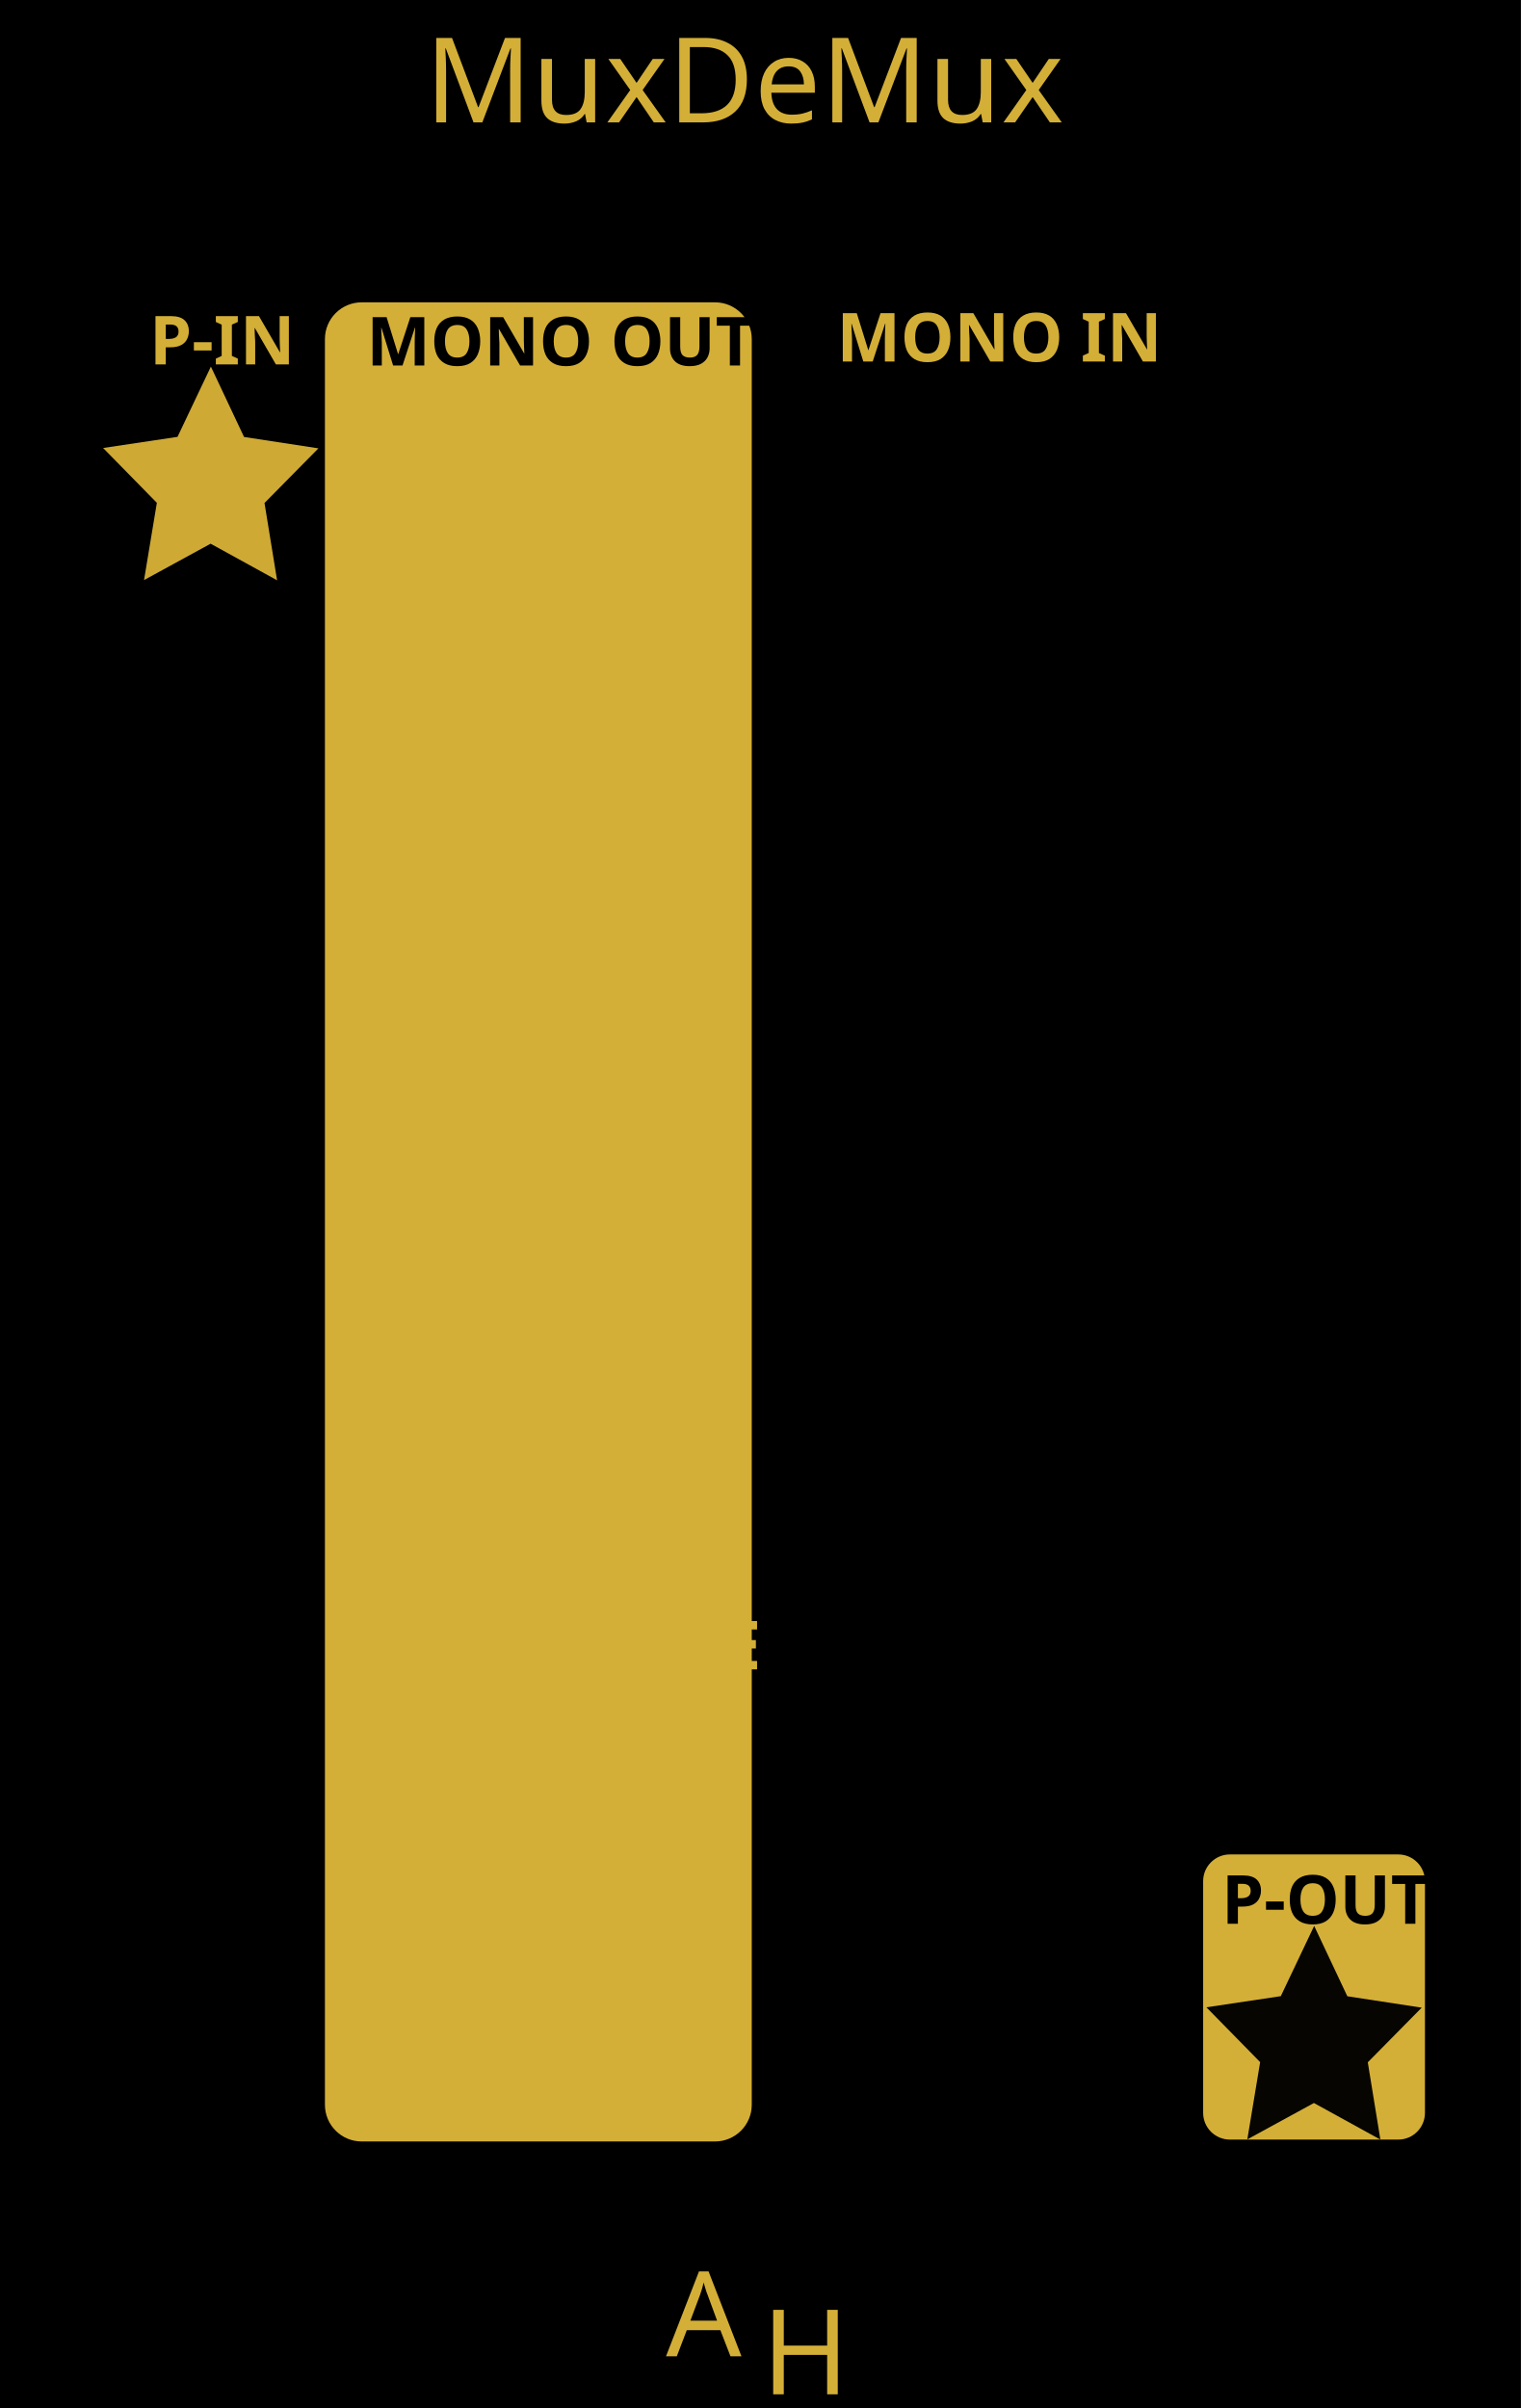
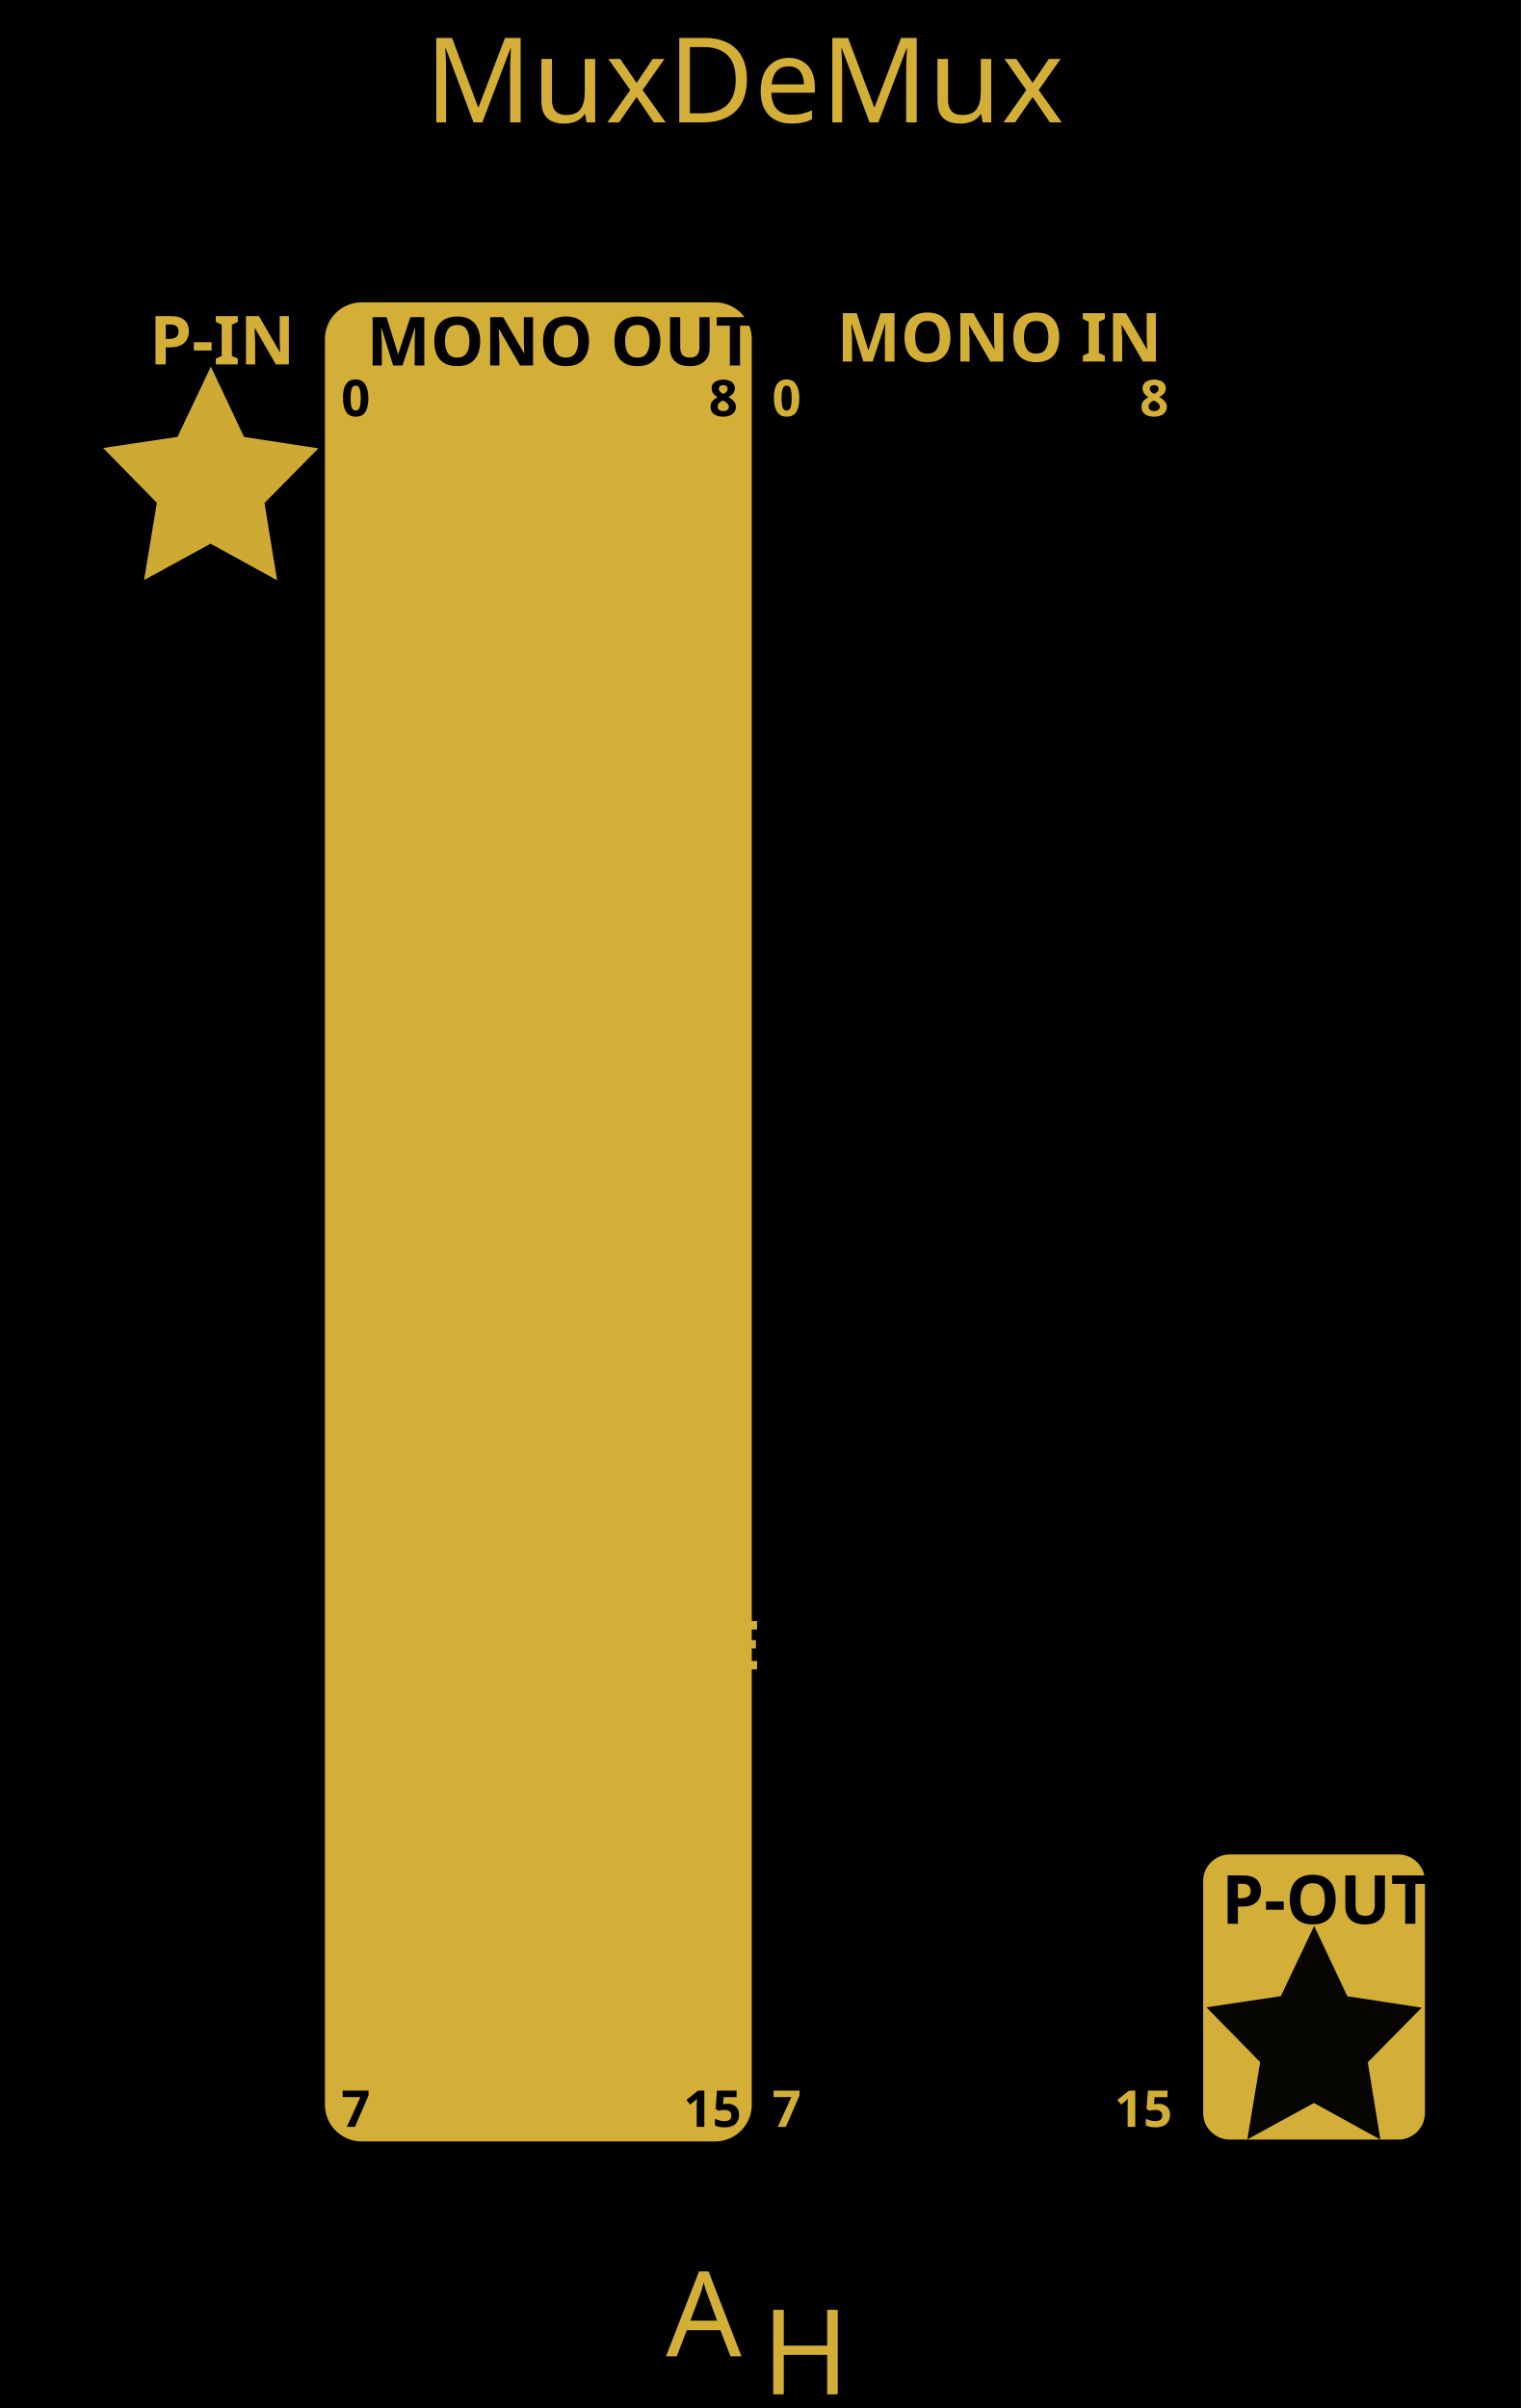
<svg xmlns="http://www.w3.org/2000/svg" xmlns:ns1="http://www.openswatchbook.org/uri/2009/osb" width="240" height="380" id="svg11791" version="1.1">
  <defs id="defs3">
    <marker orient="auto" refY="0" refX="0" id="DotM" style="overflow:visible">
      <path id="path4782" d="m -2.5,-1 c 0,2.76 -2.24,5 -5,5 -2.76,0 -5,-2.24 -5,-5 0,-2.76 2.24,-5 5,-5 2.76,0 5,2.24 5,5 z" style="fill-rule:evenodd;stroke:#000000;stroke-width:1pt" transform="matrix(0.4,0,0,0.4,2.96,0.4)" />
    </marker>
    <marker orient="auto" refY="0" refX="0" id="Arrow1Sstart" style="overflow:visible">
      <path id="path4730" d="M 0,0 5,-5 -12.5,0 5,5 Z" style="fill-rule:evenodd;stroke:#000000;stroke-width:1pt" transform="matrix(0.2,0,0,0.2,1.2,0)" />
    </marker>
    <marker orient="auto" refY="0" refX="0" id="Arrow2Mend" style="overflow:visible">
      <path id="path5158" style="fill-rule:evenodd;stroke-width:0.625;stroke-linejoin:round" d="M 8.719,4.034 -2.207,0.016 8.719,-4.002 c -1.745,2.372 -1.735,5.617 -6e-7,8.035 z" transform="scale(-0.6)" />
    </marker>
    <marker orient="auto" refY="0" refX="0" id="Arrow2Mstart" style="overflow:visible">
      <path id="path5155" style="fill-rule:evenodd;stroke-width:0.625;stroke-linejoin:round" d="M 8.719,4.034 -2.207,0.016 8.719,-4.002 c -1.745,2.372 -1.735,5.617 -6e-7,8.035 z" transform="scale(0.6)" />
    </marker>
    <marker orient="auto" refY="0" refX="0" id="Arrow1Mstart" style="overflow:visible">
      <path id="path6730" d="M 0,0 5,-5 -12.5,0 5,5 Z" style="fill-rule:evenodd;stroke:#000000;stroke-width:1pt" transform="matrix(0.4,0,0,0.4,4,0)" />
    </marker>
    <marker orient="auto" refY="0" refX="0" id="TriangleOutM" style="overflow:visible">
      <path id="path6869" d="M 5.77,0 -2.88,5 V -5 Z" style="fill-rule:evenodd;stroke:#000000;stroke-width:1pt" transform="scale(0.4)" />
    </marker>
    <marker orient="auto" refY="0" refX="0" id="TriangleOutS" style="overflow:visible">
      <path id="path6872" d="M 5.77,0 -2.88,5 V -5 Z" style="fill-rule:evenodd;stroke:#000000;stroke-width:1pt" transform="scale(0.2)" />
    </marker>
    <marker orient="auto" refY="0" refX="0" id="SquareL" style="overflow:visible">
      <path id="path7539" d="M -5,-5 V 5 H 5 V -5 Z" style="fill-rule:evenodd;stroke:#000000;stroke-width:1pt" transform="scale(0.8)" />
    </marker>
    <marker orient="auto" refY="0" refX="0" id="Arrow1Send" style="overflow:visible">
      <path id="path6739" d="M 0,0 5,-5 -12.5,0 5,5 Z" style="fill-rule:evenodd;stroke:#000000;stroke-width:1pt" transform="matrix(-0.2,0,0,-0.2,-1.2,0)" />
    </marker>
    <marker orient="auto" refY="0" refX="0" id="Arrow1Mend" style="overflow:visible">
      <path id="path6733" d="M 0,0 5,-5 -12.5,0 5,5 Z" style="fill-rule:evenodd;stroke:#000000;stroke-width:1pt" transform="matrix(-0.4,0,0,-0.4,-4,0)" />
    </marker>
    <marker orient="auto" refY="0" refX="0" id="Arrow1Lend" style="overflow:visible">
      <path id="path6727" d="M 0,0 5,-5 -12.5,0 5,5 Z" style="fill-rule:evenodd;stroke:#000000;stroke-width:1pt" transform="matrix(-0.8,0,0,-0.8,-10,0)" />
    </marker>
    <filter height="1" width="1" y="0" x="0" id="filter3998" style="color-interpolation-filters:sRGB">
      <feConvolveMatrix order="3 3" kernelMatrix="0 1 0 0 -2 0 0 1 0" in="SourceGraphic" divisor="1" targetX="1" targetY="1" preserveAlpha="true" result="result0" bias="0" id="feConvolveMatrix4000" />
    </filter>
    <filter height="1" width="1" y="0" x="0" id="filter3286" style="color-interpolation-filters:sRGB">
      <feFlood flood-color="rgb(128,128,128)" flood-opacity="0" result="result1" id="feFlood3288" />
      <feBlend result="result2" mode="normal" in2="SourceGraphic" id="feBlend3290" />
      <feComposite k4="0" k3="0" k1="0" result="result3" operator="arithmetic" k2="1" in2="SourceGraphic" id="feComposite3292" />
      <feComposite operator="in" in2="SourceGraphic" id="feComposite3294" />
    </filter>
    <clipPath clipPathUnits="userSpaceOnUse" id="clipPath6603">
      <path d="M 402,402 H 9515 V 13631 H 402 Z" id="path6605" style="clip-rule:evenodd" />
    </clipPath>
    <clipPath clipPathUnits="userSpaceOnUse" id="clipPath6613">
      <path d="M 402,402 H 9515 V 13631 H 402 Z" id="path6615" style="clip-rule:evenodd" />
    </clipPath>
    <clipPath clipPathUnits="userSpaceOnUse" id="clipPath6619">
      <path d="M 614,402 H 9303 V 6057 H 614 Z" id="path6621" style="clip-rule:evenodd" />
    </clipPath>
    <clipPath clipPathUnits="userSpaceOnUse" id="clipPath6290">
      <path d="M 402,402 H 9515 V 13631 H 402 Z" id="path6292" style="clip-rule:evenodd" />
    </clipPath>
    <clipPath clipPathUnits="userSpaceOnUse" id="clipPath6300">
      <path d="M 402,402 H 9515 V 13631 H 402 Z" id="path6302" style="clip-rule:evenodd" />
    </clipPath>
    <clipPath clipPathUnits="userSpaceOnUse" id="clipPath6306">
      <path d="M 614,402 H 9303 V 6655 H 614 Z" id="path6308" style="clip-rule:evenodd" />
    </clipPath>
    <clipPath clipPathUnits="userSpaceOnUse" id="clipPath5977">
      <path d="M 402,402 H 9515 V 13631 H 402 Z" id="path5979" style="clip-rule:evenodd" />
    </clipPath>
    <clipPath clipPathUnits="userSpaceOnUse" id="clipPath5987">
      <path d="M 402,402 H 9515 V 13631 H 402 Z" id="path5989" style="clip-rule:evenodd" />
    </clipPath>
    <clipPath clipPathUnits="userSpaceOnUse" id="clipPath5993">
      <path d="M 614,402 H 9303 V 6645 H 614 Z" id="path5995" style="clip-rule:evenodd" />
    </clipPath>
    <clipPath clipPathUnits="userSpaceOnUse" id="clipPath5664">
      <path d="M 402,402 H 9515 V 13631 H 402 Z" id="path5666" style="clip-rule:evenodd" />
    </clipPath>
    <clipPath clipPathUnits="userSpaceOnUse" id="clipPath5674">
      <path d="M 402,402 H 9515 V 13631 H 402 Z" id="path5676" style="clip-rule:evenodd" />
    </clipPath>
    <clipPath clipPathUnits="userSpaceOnUse" id="clipPath5680">
      <path d="M 614,402 H 9303 V 6655 H 614 Z" id="path5682" style="clip-rule:evenodd" />
    </clipPath>
    <clipPath clipPathUnits="userSpaceOnUse" id="clipPath5363">
      <path d="M 402,402 H 9515 V 13631 H 402 Z" id="path5365" style="clip-rule:evenodd" />
    </clipPath>
    <clipPath clipPathUnits="userSpaceOnUse" id="clipPath5373">
      <path d="M 402,402 H 9515 V 13631 H 402 Z" id="path5375" style="clip-rule:evenodd" />
    </clipPath>
    <clipPath clipPathUnits="userSpaceOnUse" id="clipPath5379">
      <path d="M 614,402 H 9303 V 6051 H 614 Z" id="path5381" style="clip-rule:evenodd" />
    </clipPath>
    <clipPath clipPathUnits="userSpaceOnUse" id="clipPath5062">
      <path d="M 402,402 H 9515 V 13631 H 402 Z" id="path5064" style="clip-rule:evenodd" />
    </clipPath>
    <clipPath clipPathUnits="userSpaceOnUse" id="clipPath5072">
      <path d="M 402,402 H 9515 V 13631 H 402 Z" id="path5074" style="clip-rule:evenodd" />
    </clipPath>
    <clipPath clipPathUnits="userSpaceOnUse" id="clipPath5078">
      <path d="M 614,402 H 9303 V 6051 H 614 Z" id="path5080" style="clip-rule:evenodd" />
    </clipPath>
    <clipPath clipPathUnits="userSpaceOnUse" id="clipPath4761">
      <path d="M 402,402 H 9515 V 13631 H 402 Z" id="path4763" style="clip-rule:evenodd" />
    </clipPath>
    <clipPath clipPathUnits="userSpaceOnUse" id="clipPath4771">
      <path d="M 402,402 H 9515 V 13631 H 402 Z" id="path4773" style="clip-rule:evenodd" />
    </clipPath>
    <clipPath clipPathUnits="userSpaceOnUse" id="clipPath4777">
      <path d="M 614,402 H 9303 V 6051 H 614 Z" id="path4779" style="clip-rule:evenodd" />
    </clipPath>
    <clipPath clipPathUnits="userSpaceOnUse" id="clipPath4159">
      <path d="M 402,402 H 9515 V 13631 H 402 Z" id="path4161" style="clip-rule:evenodd" />
    </clipPath>
    <clipPath clipPathUnits="userSpaceOnUse" id="clipPath4169">
      <path d="M 402,402 H 9515 V 13631 H 402 Z" id="path4171" style="clip-rule:evenodd" />
    </clipPath>
    <clipPath clipPathUnits="userSpaceOnUse" id="clipPath4175">
      <path d="M 614,402 H 9303 V 6051 H 614 Z" id="path4177" style="clip-rule:evenodd" />
    </clipPath>
    <linearGradient ns1:paint="solid" id="linearGradient8170">
      <stop id="stop8172" offset="0" style="stop-color:#000000;stop-opacity:1;" />
    </linearGradient>
    <filter height="1" width="1" y="0" x="0" id="filter3998-0" style="color-interpolation-filters:sRGB">
      <feConvolveMatrix order="3 3" kernelMatrix="0 1 0 0 -2 0 0 1 0" in="SourceGraphic" divisor="1" targetX="1" targetY="1" preserveAlpha="true" result="result0" bias="0" id="feConvolveMatrix4000-2" />
    </filter>
    <filter height="1" width="1" y="0" x="0" id="filter3286-2" style="color-interpolation-filters:sRGB">
      <feFlood flood-color="rgb(128,128,128)" flood-opacity="0" result="result1" id="feFlood3288-2" />
      <feBlend result="result2" mode="normal" in2="SourceGraphic" id="feBlend3290-7" />
      <feComposite k4="0" k3="0" k1="0" result="result3" operator="arithmetic" k2="1" in2="SourceGraphic" id="feComposite3292-9" />
      <feComposite operator="in" in2="SourceGraphic" id="feComposite3294-7" />
    </filter>
    <clipPath clipPathUnits="userSpaceOnUse" id="clipPath6603-6">
      <path d="M 402,402 H 9515 V 13631 H 402 Z" id="path6605-9" style="clip-rule:evenodd" />
    </clipPath>
    <clipPath clipPathUnits="userSpaceOnUse" id="clipPath6613-4">
      <path d="M 402,402 H 9515 V 13631 H 402 Z" id="path6615-8" style="clip-rule:evenodd" />
    </clipPath>
    <clipPath clipPathUnits="userSpaceOnUse" id="clipPath6619-1">
      <path d="M 614,402 H 9303 V 6057 H 614 Z" id="path6621-7" style="clip-rule:evenodd" />
    </clipPath>
    <clipPath clipPathUnits="userSpaceOnUse" id="clipPath6290-7">
      <path d="M 402,402 H 9515 V 13631 H 402 Z" id="path6292-5" style="clip-rule:evenodd" />
    </clipPath>
    <clipPath clipPathUnits="userSpaceOnUse" id="clipPath6300-0">
      <path d="M 402,402 H 9515 V 13631 H 402 Z" id="path6302-9" style="clip-rule:evenodd" />
    </clipPath>
    <clipPath clipPathUnits="userSpaceOnUse" id="clipPath6306-6">
      <path d="M 614,402 H 9303 V 6655 H 614 Z" id="path6308-7" style="clip-rule:evenodd" />
    </clipPath>
    <clipPath clipPathUnits="userSpaceOnUse" id="clipPath5977-5">
      <path d="M 402,402 H 9515 V 13631 H 402 Z" id="path5979-9" style="clip-rule:evenodd" />
    </clipPath>
    <clipPath clipPathUnits="userSpaceOnUse" id="clipPath5987-8">
      <path d="M 402,402 H 9515 V 13631 H 402 Z" id="path5989-4" style="clip-rule:evenodd" />
    </clipPath>
    <clipPath clipPathUnits="userSpaceOnUse" id="clipPath5993-8">
      <path d="M 614,402 H 9303 V 6645 H 614 Z" id="path5995-7" style="clip-rule:evenodd" />
    </clipPath>
    <clipPath clipPathUnits="userSpaceOnUse" id="clipPath5664-9">
      <path d="M 402,402 H 9515 V 13631 H 402 Z" id="path5666-9" style="clip-rule:evenodd" />
    </clipPath>
    <clipPath clipPathUnits="userSpaceOnUse" id="clipPath5674-5">
      <path d="M 402,402 H 9515 V 13631 H 402 Z" id="path5676-5" style="clip-rule:evenodd" />
    </clipPath>
    <clipPath clipPathUnits="userSpaceOnUse" id="clipPath5680-8">
      <path d="M 614,402 H 9303 V 6655 H 614 Z" id="path5682-9" style="clip-rule:evenodd" />
    </clipPath>
    <clipPath clipPathUnits="userSpaceOnUse" id="clipPath5363-3">
      <path d="M 402,402 H 9515 V 13631 H 402 Z" id="path5365-2" style="clip-rule:evenodd" />
    </clipPath>
    <clipPath clipPathUnits="userSpaceOnUse" id="clipPath5373-7">
      <path d="M 402,402 H 9515 V 13631 H 402 Z" id="path5375-5" style="clip-rule:evenodd" />
    </clipPath>
    <clipPath clipPathUnits="userSpaceOnUse" id="clipPath5379-4">
      <path d="M 614,402 H 9303 V 6051 H 614 Z" id="path5381-8" style="clip-rule:evenodd" />
    </clipPath>
    <clipPath clipPathUnits="userSpaceOnUse" id="clipPath5062-2">
      <path d="M 402,402 H 9515 V 13631 H 402 Z" id="path5064-2" style="clip-rule:evenodd" />
    </clipPath>
    <clipPath clipPathUnits="userSpaceOnUse" id="clipPath5072-4">
      <path d="M 402,402 H 9515 V 13631 H 402 Z" id="path5074-9" style="clip-rule:evenodd" />
    </clipPath>
    <clipPath clipPathUnits="userSpaceOnUse" id="clipPath5078-8">
      <path d="M 614,402 H 9303 V 6051 H 614 Z" id="path5080-7" style="clip-rule:evenodd" />
    </clipPath>
    <clipPath clipPathUnits="userSpaceOnUse" id="clipPath4761-5">
      <path d="M 402,402 H 9515 V 13631 H 402 Z" id="path4763-2" style="clip-rule:evenodd" />
    </clipPath>
    <clipPath clipPathUnits="userSpaceOnUse" id="clipPath4771-1">
      <path d="M 402,402 H 9515 V 13631 H 402 Z" id="path4773-7" style="clip-rule:evenodd" />
    </clipPath>
    <clipPath clipPathUnits="userSpaceOnUse" id="clipPath4777-0">
      <path d="M 614,402 H 9303 V 6051 H 614 Z" id="path4779-9" style="clip-rule:evenodd" />
    </clipPath>
    <clipPath clipPathUnits="userSpaceOnUse" id="clipPath4159-1">
      <path d="M 402,402 H 9515 V 13631 H 402 Z" id="path4161-2" style="clip-rule:evenodd" />
    </clipPath>
    <clipPath clipPathUnits="userSpaceOnUse" id="clipPath4169-5">
      <path d="M 402,402 H 9515 V 13631 H 402 Z" id="path4171-5" style="clip-rule:evenodd" />
    </clipPath>
    <clipPath clipPathUnits="userSpaceOnUse" id="clipPath4175-8">
      <path d="M 614,402 H 9303 V 6051 H 614 Z" id="path4177-8" style="clip-rule:evenodd" />
    </clipPath>
    <linearGradient ns1:paint="solid" id="linearGradient8170-5">
      <stop id="stop8172-0" offset="0" style="stop-color:#000000;stop-opacity:1;" />
    </linearGradient>
    <clipPath id="clip89">
      <rect id="rect4864" height="19" width="18" x="0" y="0" />
    </clipPath>
    <clipPath id="clip90">
      <path id="path4861" d="m 0.898,0.129 h 16.25 v 17.883 h -16.25 z m 0,0" />
    </clipPath>
    <mask id="mask44">
      <g transform="matrix(0.2645833,0,0,0.2645833,89.35879,128.5777)" id="g4858" style="filter:url(#alpha)">
        <rect id="rect4856" style="fill:#000000;fill-opacity:0.15;stroke:none" height="3351.5" width="3052.87" y="0" x="0" />
      </g>
    </mask>
    <filter height="1" width="1" y="0" x="0" filterUnits="objectBoundingBox" id="alpha">
      <feColorMatrix id="feColorMatrix4149" values="0 0 0 0 1 0 0 0 0 1 0 0 0 0 1 0 0 0 1 0" in="SourceGraphic" type="matrix" />
    </filter>
    <clipPath id="clipPath17821">
      <rect id="rect17819" height="19" width="18" x="0" y="0" />
    </clipPath>
    <clipPath id="clipPath17825">
      <path id="path17823" d="m 0.898,0.129 h 16.25 v 17.883 h -16.25 z m 0,0" />
    </clipPath>
    <clipPath id="clip87">
      <rect id="rect4848" height="26" width="24" x="0" y="0" />
    </clipPath>
    <clipPath id="clip88">
      <path id="path4845" d="m 0.684,0.922 h 22.68 v 24.938 H 0.684 Z m 0,0" />
    </clipPath>
    <mask id="mask43">
      <g transform="matrix(0.2645833,0,0,0.2645833,89.35879,128.5777)" id="g4842" style="filter:url(#alpha)">
        <rect id="rect4840" style="fill:#000000;fill-opacity:0.15;stroke:none" height="3351.5" width="3052.87" y="0" x="0" />
      </g>
    </mask>
    <filter height="1" width="1" y="0" x="0" filterUnits="objectBoundingBox" id="filter17836">
      <feColorMatrix id="feColorMatrix17834" values="0 0 0 0 1 0 0 0 0 1 0 0 0 0 1 0 0 0 1 0" in="SourceGraphic" type="matrix" />
    </filter>
    <clipPath id="clipPath17840">
      <rect id="rect17838" height="26" width="24" x="0" y="0" />
    </clipPath>
    <clipPath id="clipPath17844">
      <path id="path17842" d="m 0.684,0.922 h 22.68 v 24.938 H 0.684 Z m 0,0" />
    </clipPath>
  </defs>
  <g id="layer2" style="display:inline" transform="translate(0.01175524,-74.38676)">
    <rect style="fill:#000000;fill-opacity:1;stroke-width:16.21" id="rect7953" width="240" height="380" x="-0.012" y="74.387" ry="0" />
    <g style="font-style:normal;font-variant:normal;font-weight:bold;font-stretch:condensed;font-size:24px;line-height:125%;font-family:Miso;-inkscape-font-specification:'Miso Bold Condensed';letter-spacing:-0.06px;word-spacing:0px;fill:#000000;fill-opacity:1;stroke:none" id="text4395" transform="matrix(0.8346288,0,0,0.8346288,-0.00194398,75.14247)" />
    <g transform="matrix(0.8346288,0,0,0.8346288,-0.00194398,76.32542)" style="font-style:normal;font-variant:normal;font-weight:normal;font-stretch:normal;font-size:16px;line-height:125%;font-family:Nasalization;-inkscape-font-specification:Nasalization;letter-spacing:0px;word-spacing:0px;fill:#000000;fill-opacity:1;stroke:none" id="text20106" />
    <g style="font-style:normal;font-variant:normal;font-weight:bold;font-stretch:condensed;font-size:14px;line-height:125%;font-family:Miso;-inkscape-font-specification:'Miso Bold Condensed';letter-spacing:-0.06px;word-spacing:0px;fill:#000000;fill-opacity:1;stroke:none" id="flowRoot7367" transform="matrix(0.8346288,0,0,0.8346288,-0.00194398,75.14247)" />
    <g transform="matrix(0.8346288,0,0,0.8346288,-0.00194398,76.32542)" style="font-style:normal;font-variant:normal;font-weight:bold;font-stretch:condensed;font-size:14px;line-height:125%;font-family:Miso;-inkscape-font-specification:'Miso Bold Condensed';letter-spacing:0px;word-spacing:0px;fill:#000000;fill-opacity:1;stroke:none" id="text10240" />
    <g style="display:inline;fill:#ffffff;fill-opacity:1" transform="matrix(0.8346288,0,0,0.8346288,-34.48847,235.1078)" id="g4020" />
    <text id="text7961" y="93.702" x="67.019" style="font-style:normal;font-weight:normal;font-size:40px;line-height:1.25;font-family:sans-serif;letter-spacing:0px;word-spacing:0px;fill:#d4af37;fill-opacity:1;stroke:none" xml:space="preserve">
      <tspan style="font-style:normal;font-variant:normal;font-weight:normal;font-stretch:normal;font-size:18.667px;font-family:'Cooper Black';-inkscape-font-specification:'Cooper Black, Normal';font-variant-ligatures:normal;font-variant-caps:normal;font-variant-numeric:normal;font-feature-settings:normal;text-align:start;writing-mode:lr-tb;text-anchor:start;fill:#d4af37;fill-opacity:1" y="93.702" x="67.019" id="tspan7959">MuxDeMux</tspan>
    </text>
    <text xml:space="preserve" style="font-style:normal;font-weight:normal;font-size:40px;line-height:1.25;font-family:sans-serif;letter-spacing:0px;word-spacing:0px;fill:#000000;fill-opacity:1;stroke:none" x="112.307" y="441.102" id="text6045">
      <tspan id="tspan6043" x="112.307" y="477.595" />
    </text>
    <g id="g6059" transform="translate(-0.8833256,1.500498)">
      <text id="text6049" y="444.725" x="105.966" style="font-style:normal;font-weight:normal;font-size:40px;line-height:1.25;font-family:sans-serif;letter-spacing:0px;word-spacing:0px;fill:#000000;fill-opacity:1;stroke:none" xml:space="preserve">
        <tspan style="font-style:normal;font-variant:normal;font-weight:normal;font-stretch:normal;font-size:18.667px;font-family:'Cooper Black';-inkscape-font-specification:'Cooper Black, Normal';font-variant-ligatures:normal;font-variant-caps:normal;font-variant-numeric:normal;font-feature-settings:normal;text-align:start;writing-mode:lr-tb;text-anchor:start;fill:#d4af37;fill-opacity:1" y="444.725" x="105.966" id="tspan6047">A</tspan>
      </text>
      <text xml:space="preserve" style="font-style:normal;font-weight:normal;font-size:40px;line-height:1.25;font-family:sans-serif;letter-spacing:0px;word-spacing:0px;fill:#000000;fill-opacity:1;stroke:none" x="121.066" y="450.725" id="text6053">
        <tspan id="tspan6051" x="121.066" y="450.725" style="font-style:normal;font-variant:normal;font-weight:normal;font-stretch:normal;font-size:18.667px;font-family:'Cooper Black';-inkscape-font-specification:'Cooper Black, Normal';font-variant-ligatures:normal;font-variant-caps:normal;font-variant-numeric:normal;font-feature-settings:normal;text-align:start;writing-mode:lr-tb;text-anchor:start;fill:#d4af37;fill-opacity:1">H</tspan>
      </text>
    </g>
    <text xml:space="preserve" style="font-style:normal;font-variant:normal;font-weight:normal;font-stretch:normal;font-size:40px;line-height:1.25;font-family:Eurostile;-inkscape-font-specification:Eurostile;letter-spacing:0px;word-spacing:0px;fill:#000000;fill-opacity:1;stroke:none" x="-101.724" y="196.235" id="text18936">
      <tspan id="tspan18934" x="-101.724" y="231.995" />
    </text>
    <text xml:space="preserve" style="font-style:normal;font-weight:normal;font-size:37.333px;line-height:1.25;font-family:sans-serif;letter-spacing:0px;word-spacing:0px;fill:#d4af37;fill-opacity:1;stroke:none" x="40.735" y="207.953" id="text22752">
      <tspan id="tspan22750" x="40.735" y="242.013" />
    </text>
    <text xml:space="preserve" style="font-style:normal;font-weight:normal;font-size:37.333px;line-height:1.25;font-family:sans-serif;letter-spacing:0px;word-spacing:0px;fill:#000000;fill-opacity:1;stroke:none" x="70.716" y="348.295" id="text22756">
      <tspan id="tspan22754" x="70.716" y="382.355" style="fill:#d4af37;fill-opacity:1" />
    </text>
    <flowRoot xml:space="preserve" id="flowRoot1122" style="fill:black;fill-opacity:1;stroke:none;font-family:sans-serif;font-style:normal;font-weight:normal;font-size:37.333px;line-height:1.25;letter-spacing:0px;word-spacing:0px">
      <flowRegion id="flowRegion1124">
        <rect id="rect1126" width="366.836" height="465.127" x="-64.503" y="-35.543" />
      </flowRegion>
      <flowPara id="flowPara1128" />
    </flowRoot>
    <text id="text10558" y="337.824" x="87.663" style="font-style:normal;font-weight:normal;font-size:40px;line-height:1.25;font-family:sans-serif;letter-spacing:0px;word-spacing:0px;display:inline;fill:#d4af37;fill-opacity:1;stroke:none" xml:space="preserve">
      <tspan style="font-style:normal;font-variant:normal;font-weight:bold;font-stretch:normal;font-size:10.667px;font-family:Eurostile;-inkscape-font-specification:'Eurostile, Bold';font-variant-ligatures:normal;font-variant-caps:normal;font-variant-numeric:normal;font-feature-settings:normal;text-align:start;writing-mode:lr-tb;text-anchor:start;fill:#d4af37;fill-opacity:1" y="337.824" x="87.663" id="tspan10556">MODE</tspan>
    </text>
    <text xml:space="preserve" style="font-style:normal;font-weight:normal;font-size:40px;line-height:1.25;font-family:sans-serif;letter-spacing:0px;word-spacing:0px;display:inline;fill:#d4af37;fill-opacity:1;stroke:none" x="132.029" y="131.435" id="text1150">
      <tspan id="tspan1148" x="132.029" y="131.435" style="font-style:normal;font-variant:normal;font-weight:bold;font-stretch:normal;font-size:10.667px;font-family:Eurostile;-inkscape-font-specification:'Eurostile, Bold';font-variant-ligatures:normal;font-variant-caps:normal;font-variant-numeric:normal;font-feature-settings:normal;text-align:start;writing-mode:lr-tb;text-anchor:start;fill:#d4af37;fill-opacity:1">MONO IN</tspan>
    </text>
    <g id="g9016" transform="translate(-0.147006,40.14305)">
      <rect transform="scale(1,-1)" ry="4.219" y="-371.887" x="189.988" height="45" width="35" id="rect10536" style="display:inline;fill:#d4af37;fill-opacity:1;stroke-width:0.785" />
      <text xml:space="preserve" style="font-style:normal;font-weight:normal;font-size:40px;line-height:1.25;font-family:sans-serif;letter-spacing:0px;word-spacing:0px;display:inline;fill:#000000;fill-opacity:1;stroke:none" x="192.894" y="337.824" id="text10544">
        <tspan id="tspan10542" x="192.894" y="337.824" style="font-style:normal;font-variant:normal;font-weight:bold;font-stretch:normal;font-size:10.667px;font-family:Eurostile;-inkscape-font-specification:'Eurostile, Bold';font-variant-ligatures:normal;font-variant-caps:normal;font-variant-numeric:normal;font-feature-settings:normal;text-align:start;writing-mode:lr-tb;text-anchor:start;fill:#000000;fill-opacity:1">P-OUT</tspan>
      </text>
      <path transform="matrix(1.080672,0.5766521,-0.552785,1.127332,270.2109,44.72838)" d="m 76.627,232.541 -3.138,9.254 5.844,7.831 -9.77,-0.125 -5.642,7.978 -2.9,-9.331 -9.331,-2.9 7.978,-5.642 -0.125,-9.77 7.831,5.844 z" id="path1433" style="display:inline;opacity:0.97;fill:#000000;fill-opacity:1;stroke:none;stroke-width:0.5;stroke-miterlimit:4;stroke-dasharray:none;stroke-opacity:1" />
    </g>
    <g id="g9010" transform="translate(0.7579997,-205.926)">
      <rect style="display:inline;fill:#000000;fill-opacity:1;stroke-width:0.785" id="rect10546" width="35" height="45" x="14.988" y="-371.887" ry="4.219" transform="scale(1,-1)" />
      <text id="text10554" y="337.824" x="22.814" style="font-style:normal;font-weight:normal;font-size:40px;line-height:1.25;font-family:sans-serif;letter-spacing:0px;word-spacing:0px;display:inline;fill:#d4af37;fill-opacity:1;stroke:none" xml:space="preserve">
        <tspan style="font-style:normal;font-variant:normal;font-weight:bold;font-stretch:normal;font-size:10.667px;font-family:Eurostile;-inkscape-font-specification:'Eurostile, Bold';font-variant-ligatures:normal;font-variant-caps:normal;font-variant-numeric:normal;font-feature-settings:normal;text-align:start;writing-mode:lr-tb;text-anchor:start;fill:#d4af37;fill-opacity:1" y="337.824" x="22.814" id="tspan10552">P-IN</tspan>
      </text>
      <path style="display:inline;opacity:0.97;fill:#d4af37;fill-opacity:1;stroke:none;stroke-width:0.5;stroke-miterlimit:4;stroke-dasharray:none;stroke-opacity:1" id="path8938" d="m 76.627,232.541 -3.138,9.254 5.844,7.831 -9.77,-0.125 -5.642,7.978 -2.9,-9.331 -9.331,-2.9 7.978,-5.642 -0.125,-9.77 7.831,5.844 z" transform="matrix(1.080672,0.5766521,-0.552785,1.127332,95.21086,44.72838)" />
    </g>
    <rect transform="scale(1,-1)" ry="5.799" y="-412.325" x="51.26" height="290.228" width="67.355" id="rect1115" style="fill:#d4af37;fill-opacity:1;stroke-width:2.766" />
    <text xml:space="preserve" style="font-style:normal;font-weight:normal;font-size:40px;line-height:1.25;font-family:sans-serif;letter-spacing:0px;word-spacing:0px;display:inline;fill:#000000;fill-opacity:1;stroke:none" x="57.833" y="132.064" id="text1150-2">
      <tspan id="tspan1148-0" x="57.833" y="132.064" style="font-style:normal;font-variant:normal;font-weight:bold;font-stretch:normal;font-size:10.667px;font-family:Eurostile;-inkscape-font-specification:'Eurostile, Bold';font-variant-ligatures:normal;font-variant-caps:normal;font-variant-numeric:normal;font-feature-settings:normal;text-align:start;writing-mode:lr-tb;text-anchor:start;fill:#000000;fill-opacity:1">MONO OUT</tspan>
    </text>
+     <text id="text1106" y="140.064" x="53.833" style="font-style:normal;font-weight:normal;font-size:40px;line-height:1.25;font-family:sans-serif;letter-spacing:0px;word-spacing:0px;display:inline;fill:#000000;fill-opacity:1;stroke:none" xml:space="preserve">
+       <tspan style="font-style:normal;font-variant:normal;font-weight:bold;font-stretch:normal;font-size:8px;font-family:Eurostile;-inkscape-font-specification:'Eurostile, Bold';font-variant-ligatures:normal;font-variant-caps:normal;font-variant-numeric:normal;font-feature-settings:normal;text-align:start;writing-mode:lr-tb;text-anchor:start;fill:#000000;fill-opacity:1" y="140.064" x="53.833" id="tspan1104">0</tspan>
+     </text>
+     <text xml:space="preserve" style="font-style:normal;font-weight:normal;font-size:40px;line-height:1.25;font-family:sans-serif;letter-spacing:0px;word-spacing:0px;display:inline;fill:#000000;fill-opacity:1;stroke:none" x="53.833" y="410.022" id="text1110">
+       <tspan id="tspan1108" x="53.833" y="410.022" style="font-style:normal;font-variant:normal;font-weight:bold;font-stretch:normal;font-size:8px;font-family:Eurostile;-inkscape-font-specification:'Eurostile, Bold';font-variant-ligatures:normal;font-variant-caps:normal;font-variant-numeric:normal;font-feature-settings:normal;text-align:start;writing-mode:lr-tb;text-anchor:start;fill:#000000;fill-opacity:1">7</tspan>
+     </text>
+     <text xml:space="preserve" style="font-style:normal;font-weight:normal;font-size:40px;line-height:1.25;font-family:sans-serif;letter-spacing:0px;word-spacing:0px;display:inline;fill:#000000;fill-opacity:1;stroke:none" x="111.833" y="140.064" id="text1114">
+       <tspan id="tspan1112" x="111.833" y="140.064" style="font-style:normal;font-variant:normal;font-weight:bold;font-stretch:normal;font-size:8px;font-family:Eurostile;-inkscape-font-specification:'Eurostile, Bold';font-variant-ligatures:normal;font-variant-caps:normal;font-variant-numeric:normal;font-feature-settings:normal;text-align:start;writing-mode:lr-tb;text-anchor:start;fill:#000000;fill-opacity:1">8</tspan>
+     </text>
+     <text id="text1118" y="410.022" x="107.833" style="font-style:normal;font-weight:normal;font-size:40px;line-height:1.25;font-family:sans-serif;letter-spacing:0px;word-spacing:0px;display:inline;fill:#000000;fill-opacity:1;stroke:none" xml:space="preserve">
+       <tspan style="font-style:normal;font-variant:normal;font-weight:bold;font-stretch:normal;font-size:8px;font-family:Eurostile;-inkscape-font-specification:'Eurostile, Bold';font-variant-ligatures:normal;font-variant-caps:normal;font-variant-numeric:normal;font-feature-settings:normal;text-align:start;writing-mode:lr-tb;text-anchor:start;fill:#000000;fill-opacity:1" y="410.022" x="107.833" id="tspan1116">15</tspan>
+     </text>
+     <text xml:space="preserve" style="font-style:normal;font-weight:normal;font-size:40px;line-height:1.25;font-family:sans-serif;letter-spacing:0px;word-spacing:0px;display:inline;fill:#d4af37;fill-opacity:1;stroke:none;" x="121.833" y="140.064" id="text1122">
+       <tspan id="tspan1120" x="121.833" y="140.064" style="font-style:normal;font-variant:normal;font-weight:bold;font-stretch:normal;font-size:8px;font-family:Eurostile;-inkscape-font-specification:'Eurostile, Bold';font-variant-ligatures:normal;font-variant-caps:normal;font-variant-numeric:normal;font-feature-settings:normal;text-align:start;writing-mode:lr-tb;text-anchor:start;fill:#d4af37;fill-opacity:1;">0</tspan>
+     </text>
+     <text id="text1126" y="410.022" x="121.833" style="font-style:normal;font-weight:normal;font-size:40px;line-height:1.25;font-family:sans-serif;letter-spacing:0px;word-spacing:0px;display:inline;fill:#d4af37;fill-opacity:1;stroke:none" xml:space="preserve">
+       <tspan style="font-style:normal;font-variant:normal;font-weight:bold;font-stretch:normal;font-size:8px;font-family:Eurostile;-inkscape-font-specification:'Eurostile, Bold';font-variant-ligatures:normal;font-variant-caps:normal;font-variant-numeric:normal;font-feature-settings:normal;text-align:start;writing-mode:lr-tb;text-anchor:start;fill:#d4af37;fill-opacity:1" y="410.022" x="121.833" id="tspan1124">7</tspan>
+     </text>
+     <text id="text1130" y="140.064" x="179.833" style="font-style:normal;font-weight:normal;font-size:40px;line-height:1.25;font-family:sans-serif;letter-spacing:0px;word-spacing:0px;display:inline;fill:#d4af37;fill-opacity:1;stroke:none;" xml:space="preserve">
+       <tspan style="font-style:normal;font-variant:normal;font-weight:bold;font-stretch:normal;font-size:8px;font-family:Eurostile;-inkscape-font-specification:'Eurostile, Bold';font-variant-ligatures:normal;font-variant-caps:normal;font-variant-numeric:normal;font-feature-settings:normal;text-align:start;writing-mode:lr-tb;text-anchor:start;fill:#d4af37;fill-opacity:1;" y="140.064" x="179.833" id="tspan1128">8</tspan>
+     </text>
+     <text xml:space="preserve" style="font-style:normal;font-weight:normal;font-size:40px;line-height:1.25;font-family:sans-serif;letter-spacing:0px;word-spacing:0px;display:inline;fill:#d4af37;fill-opacity:1;stroke:none" x="175.833" y="410.022" id="text1134">
+       <tspan id="tspan1132" x="175.833" y="410.022" style="font-style:normal;font-variant:normal;font-weight:bold;font-stretch:normal;font-size:8px;font-family:Eurostile;-inkscape-font-specification:'Eurostile, Bold';font-variant-ligatures:normal;font-variant-caps:normal;font-variant-numeric:normal;font-feature-settings:normal;text-align:start;writing-mode:lr-tb;text-anchor:start;fill:#d4af37;fill-opacity:1">15</tspan>
+     </text>
  </g>
</svg>
